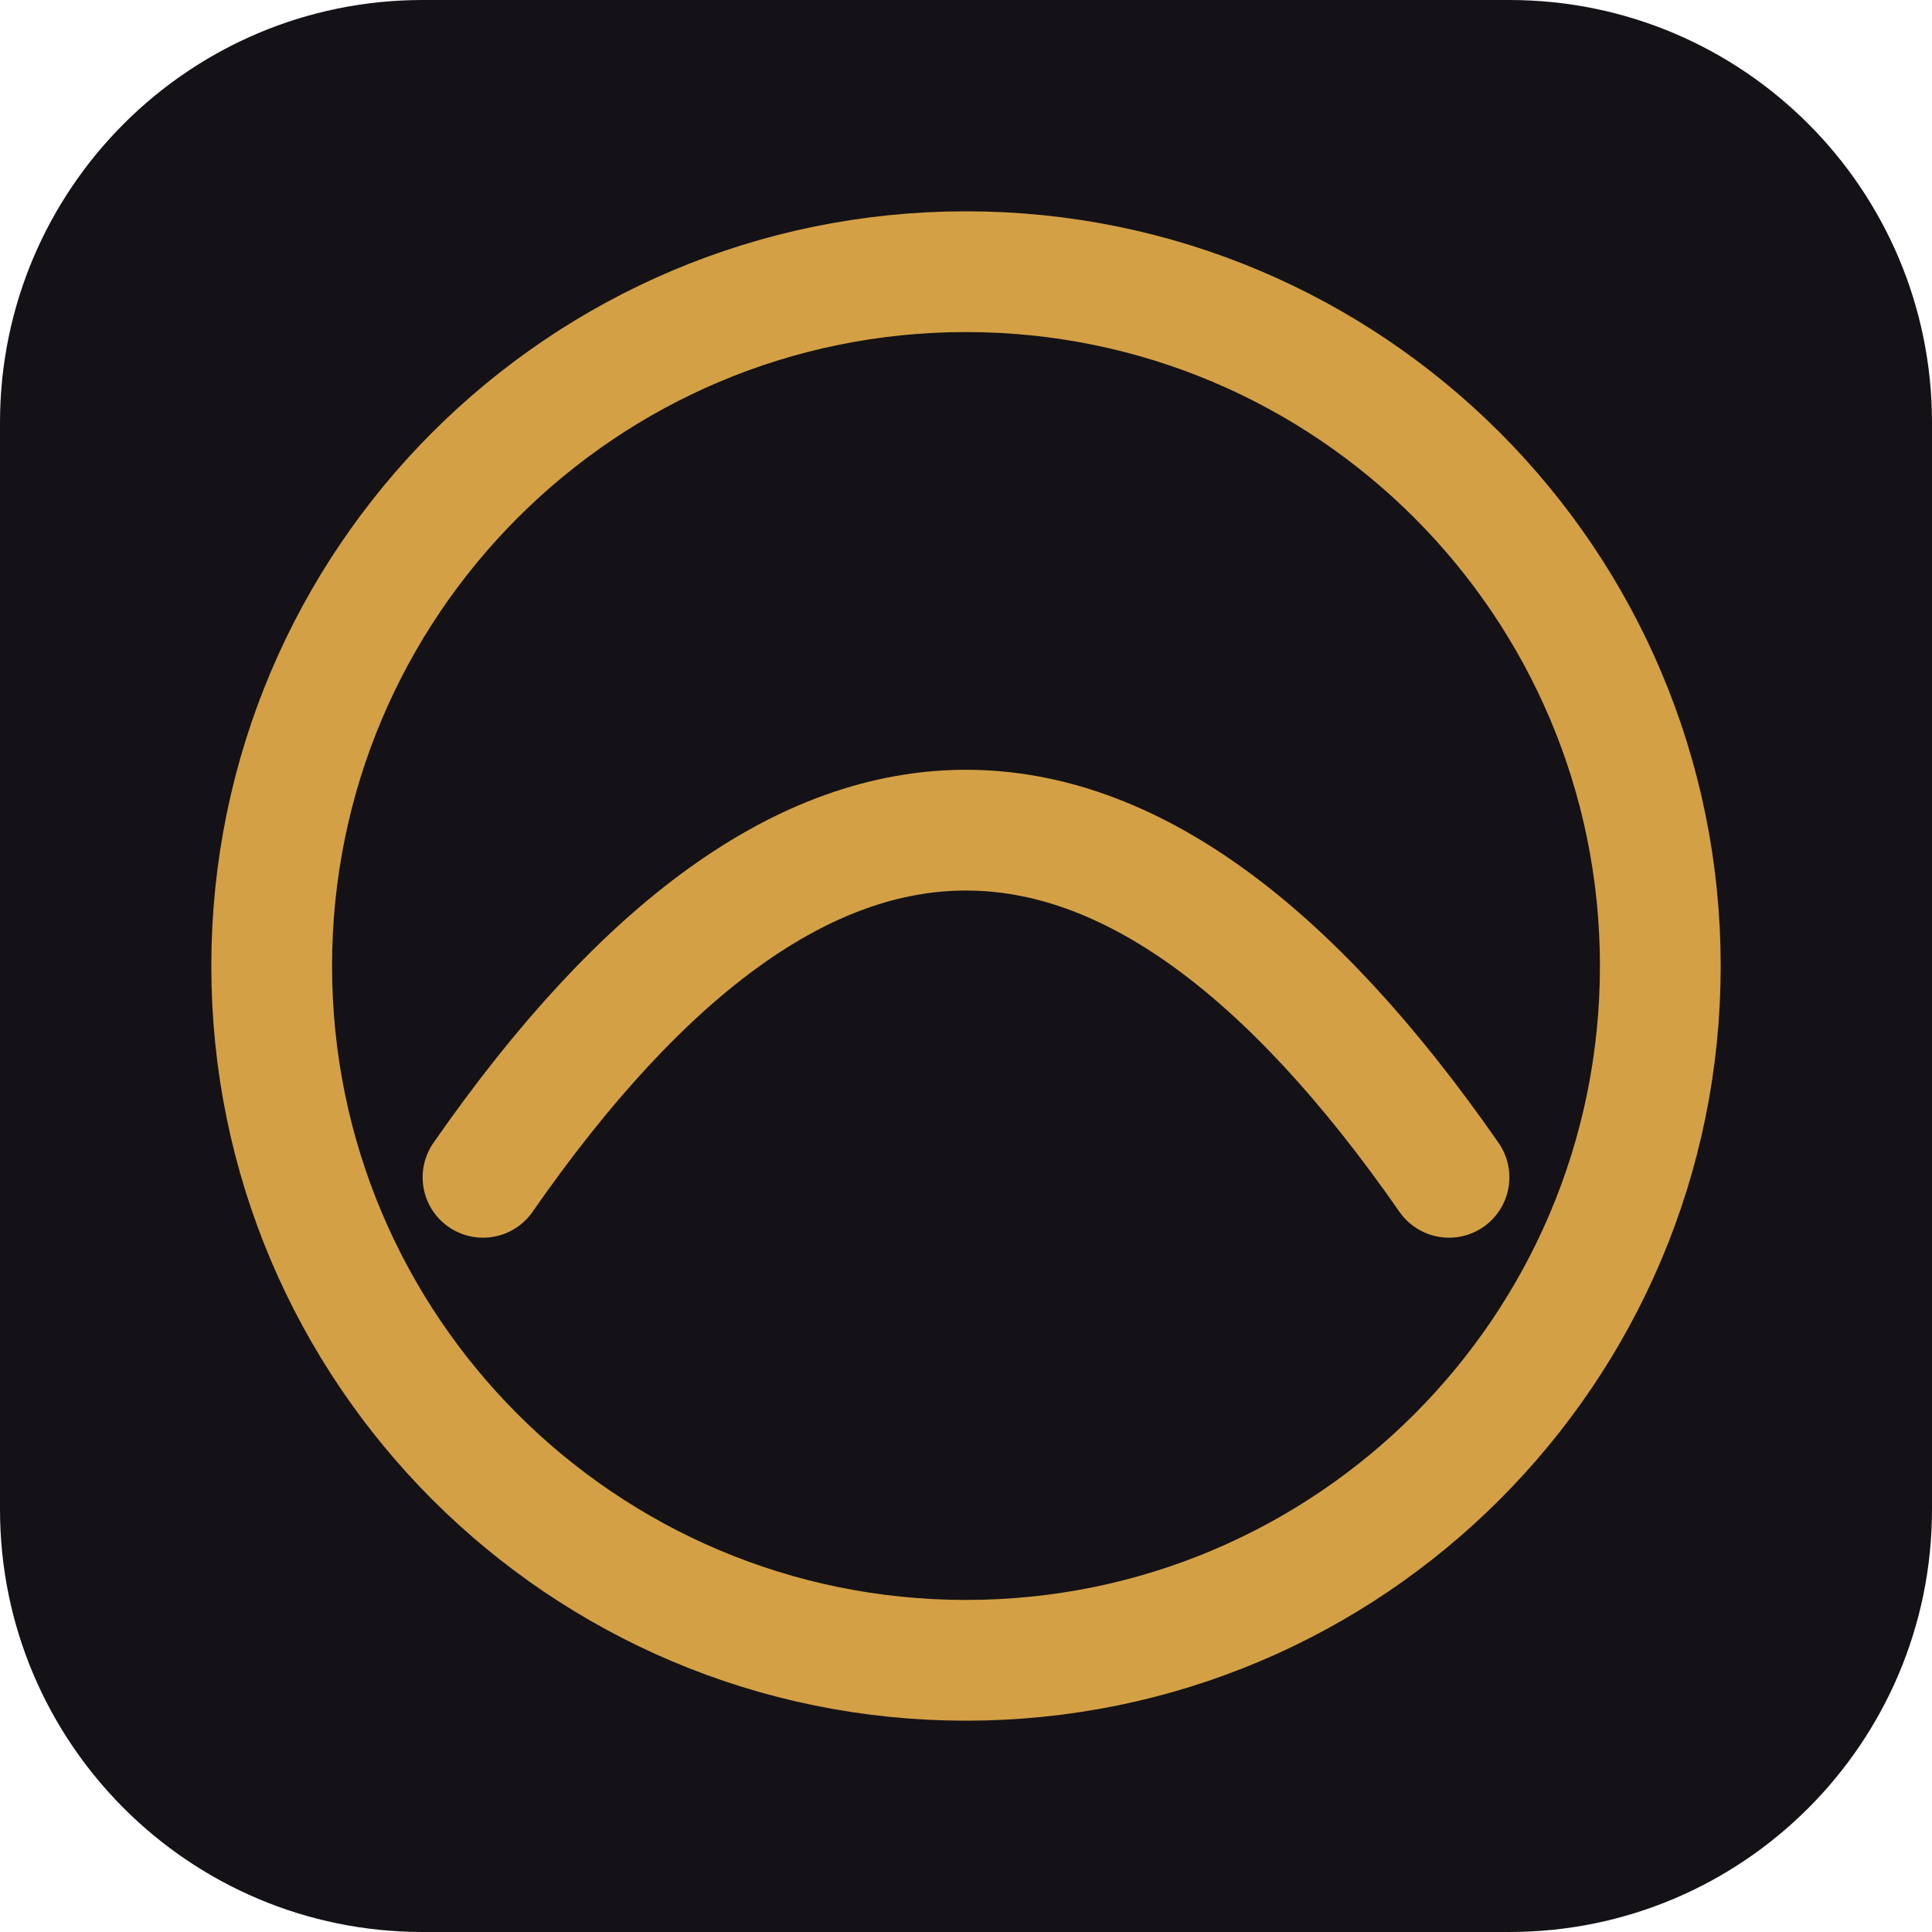
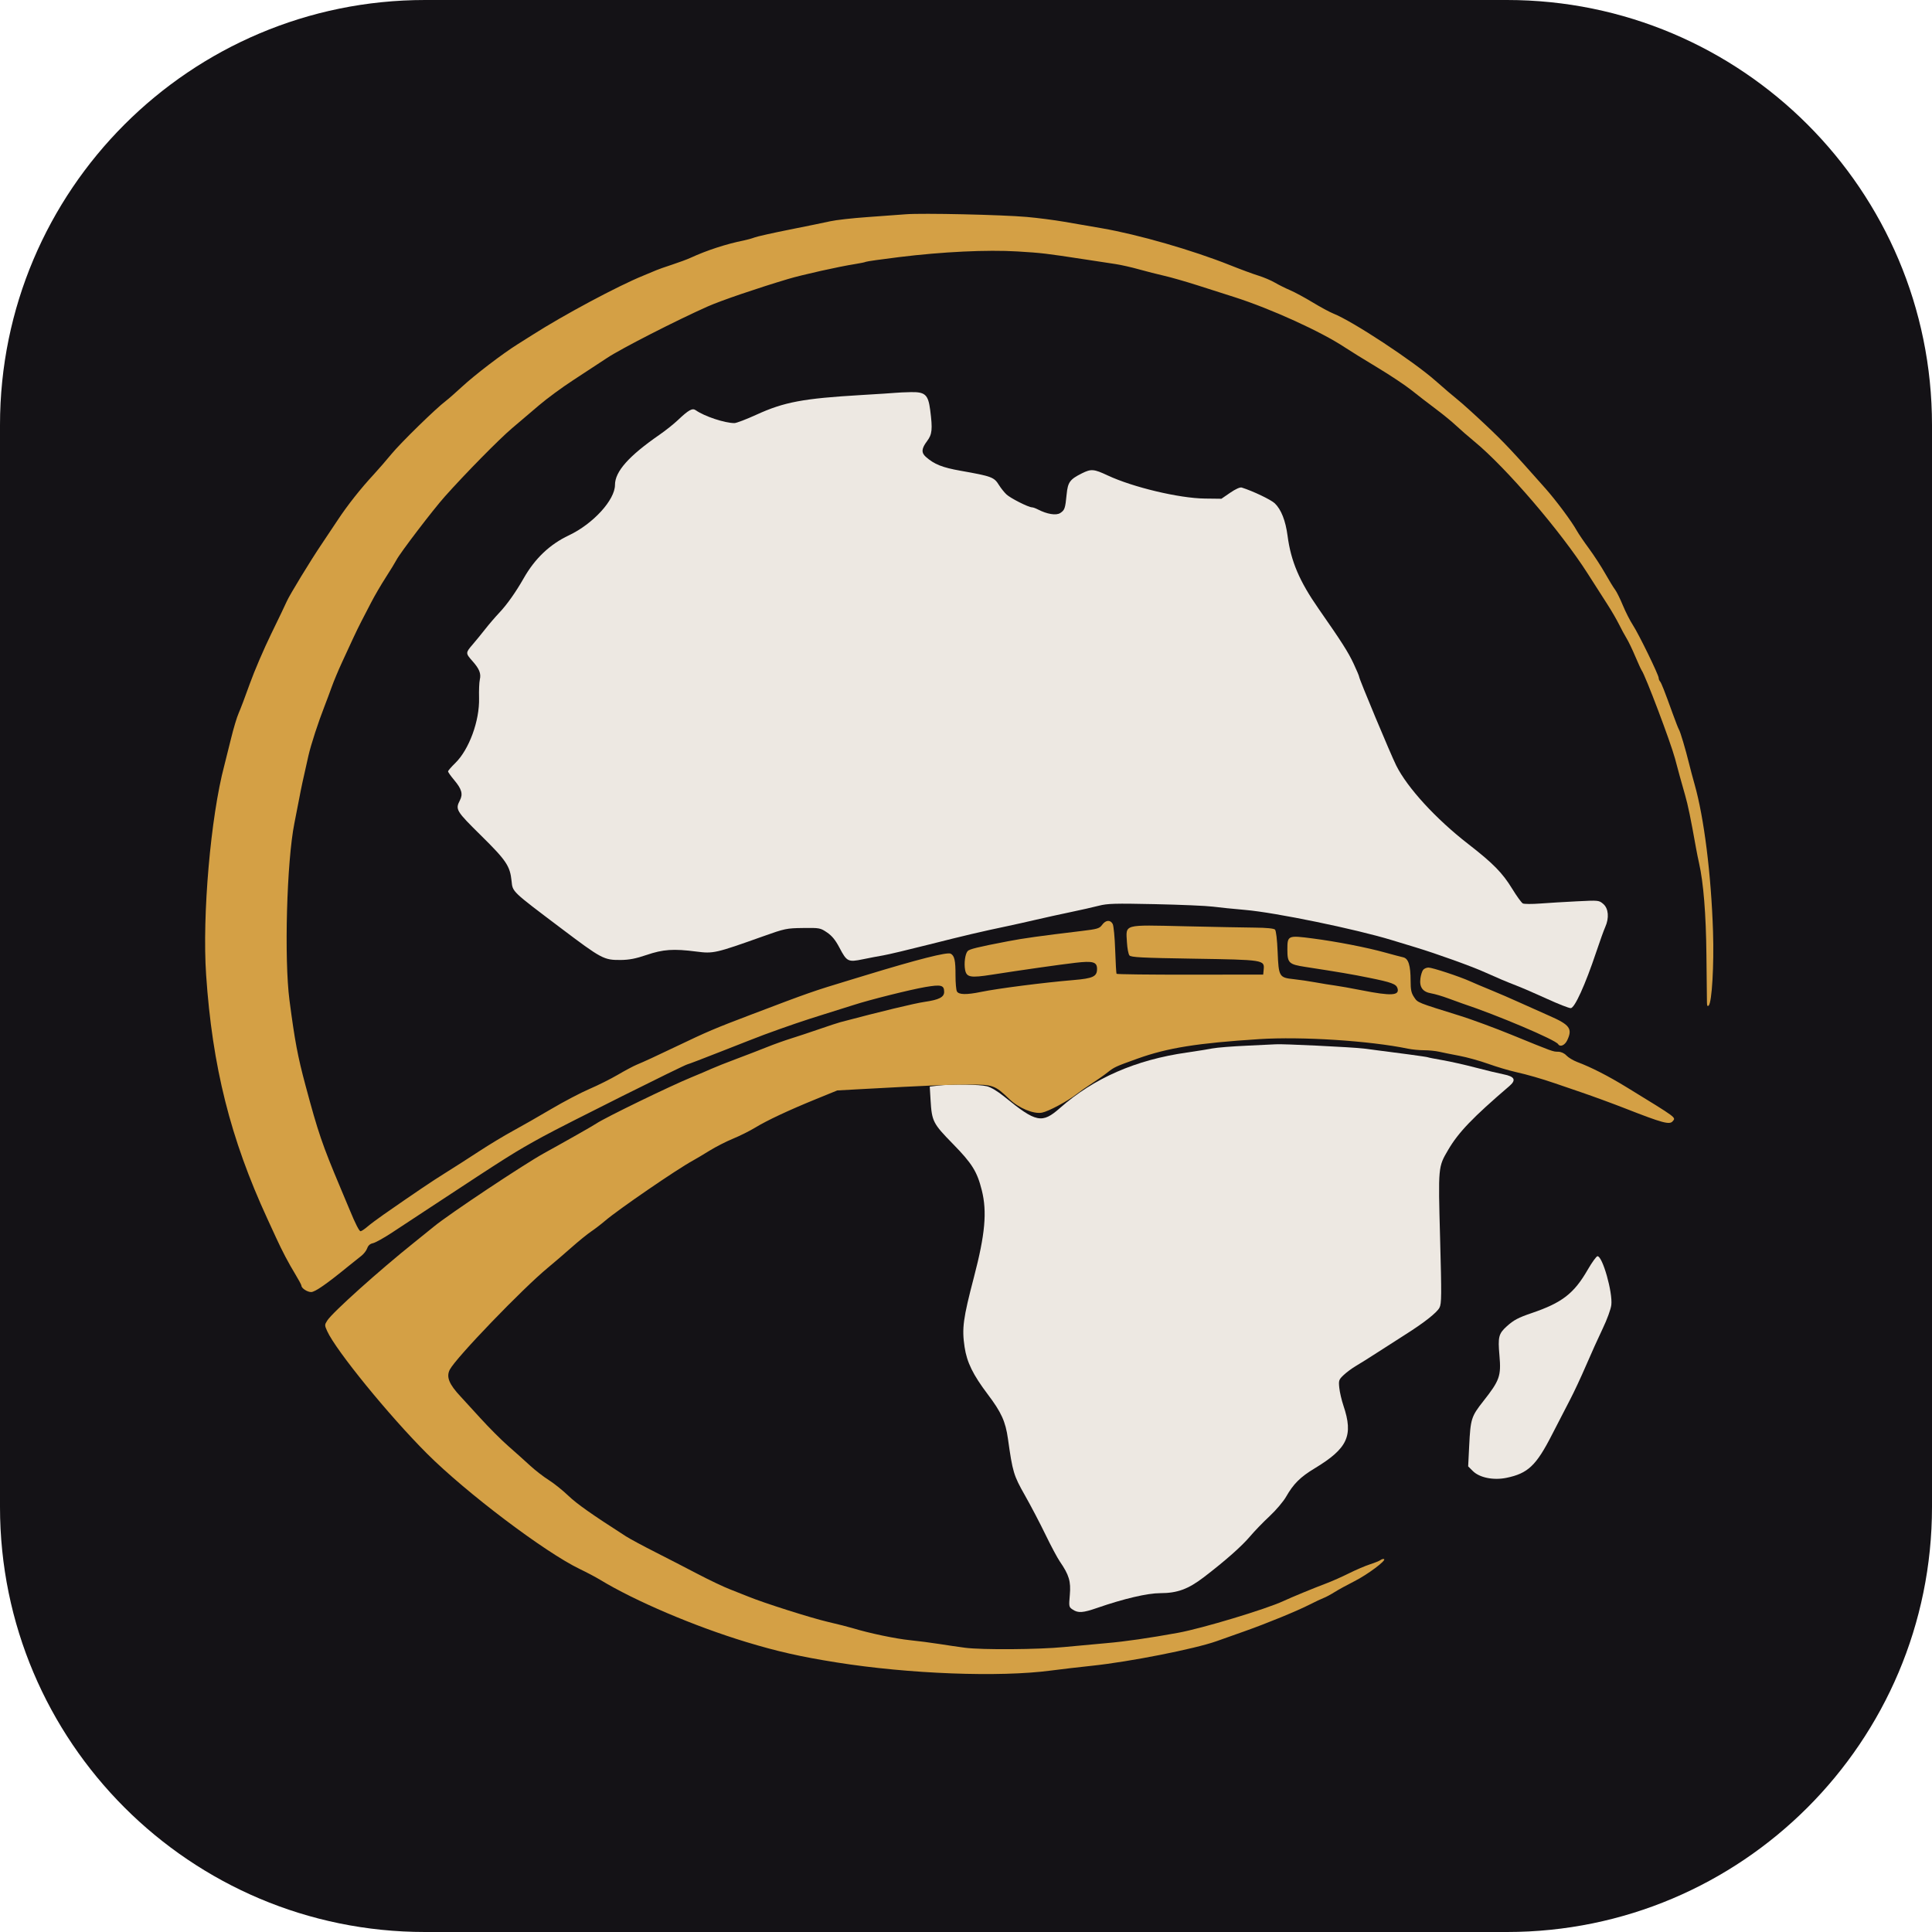
- <svg xmlns="http://www.w3.org/2000/svg" viewBox="0 0 32 32">
-   <rect width="32" height="32" rx="7" fill="#141216" />
-   <circle cx="16" cy="16" r="11.5" fill="none" stroke="#D4A045" stroke-width="2" />
-   <path d="M8 19.5 Q16 8 24 19.5" fill="none" stroke="#D4A045" stroke-width="2" stroke-linecap="round" />
+ <svg xmlns="http://www.w3.org/2000/svg" viewBox="-103.2 -103.2 1238.4 1238.4">
+   <rect x="-103.2" y="-103.2" width="1238.4" height="1238.4" rx="272.448" fill="#141216" />
+   <path d="M 471 148.580 C 469.625 148.735, 459.725 149.377, 449 150.008 C 411.613 152.209, 399.466 154.482, 381.696 162.604 C 375.203 165.572, 368.848 168, 367.572 168 C 361.342 168, 348.330 163.673, 342.761 159.749 C 340.598 158.226, 338.224 159.539, 331.328 166.076 C 328.673 168.593, 323.350 172.831, 319.500 175.493 C 299.865 189.070, 291 199.058, 291 207.604 C 291 217.263, 276.965 232.620, 261.426 239.961 C 249.202 245.737, 239.681 254.789, 232.461 267.500 C 227.465 276.296, 221.760 284.361, 216.897 289.500 C 214.295 292.250, 210.233 296.975, 207.871 300 C 205.508 303.025, 201.870 307.476, 199.787 309.891 C 195.166 315.249, 195.161 315.513, 199.595 320.500 C 204.078 325.541, 205.274 328.532, 204.362 332.424 C 203.966 334.116, 203.747 339.417, 203.875 344.203 C 204.267 358.790, 197.491 377.291, 188.583 385.958 C 186.062 388.410, 184 390.804, 184 391.279 C 184 391.753, 185.768 394.247, 187.929 396.821 C 192.780 402.599, 193.676 405.793, 191.581 409.843 C 188.574 415.659, 189.113 416.554, 205.110 432.336 C 221.336 448.344, 223.721 451.893, 224.713 461.508 C 225.444 468.588, 224.600 467.780, 256.126 491.575 C 282.576 511.539, 283.874 512.229, 294.737 512.138 C 300.110 512.093, 304.358 511.266, 311.237 508.926 C 321.875 505.306, 328.486 504.854, 343.149 506.743 C 354.109 508.155, 355.325 507.877, 386 496.951 C 399.893 492.003, 400.961 491.780, 411.500 491.643 C 422.181 491.504, 422.628 491.587, 426.922 494.500 C 430.115 496.666, 432.338 499.396, 434.922 504.324 C 439.595 513.235, 440.431 513.646, 449.895 511.685 C 454.078 510.818, 459.975 509.694, 463 509.186 C 466.025 508.679, 479.300 505.528, 492.500 502.185 C 515.165 496.445, 525.463 494.029, 543 490.337 C 547.125 489.468, 555.225 487.655, 561 486.308 C 566.775 484.960, 576.719 482.773, 583.097 481.447 C 589.475 480.122, 597.575 478.291, 601.097 477.379 C 606.661 475.939, 611.390 475.804, 637.174 476.355 C 653.495 476.704, 670.145 477.418, 674.174 477.942 C 678.203 478.466, 687.575 479.419, 695 480.060 C 714.383 481.734, 765.742 492.313, 789 499.422 C 791.475 500.178, 798.225 502.230, 804 503.982 C 817.690 508.133, 839.978 516.149, 848.500 519.986 C 856.658 523.658, 862.461 526.110, 868.500 528.436 C 872.350 529.919, 881.350 533.811, 888.500 537.085 C 895.650 540.359, 902.460 543.029, 903.634 543.019 C 906.151 542.997, 912.950 528.023, 919.989 507 C 922.291 500.125, 924.885 492.925, 925.753 491 C 928.364 485.213, 927.852 479.129, 924.512 476.257 C 921.719 473.854, 921.550 473.837, 907.595 474.534 C 899.843 474.922, 889.225 475.563, 884 475.960 C 878.775 476.356, 873.802 476.334, 872.948 475.911 C 872.094 475.488, 869.057 471.314, 866.199 466.637 C 859.864 456.270, 853.946 450.241, 837.849 437.751 C 817.197 421.727, 798.922 401.794, 791.778 387.500 C 788.238 380.416, 768 331.994, 768 330.607 C 768 330.146, 766.419 326.394, 764.487 322.269 C 760.963 314.743, 756.893 308.359, 742.005 287 C 729.699 269.346, 724.266 256.566, 722.122 240.228 C 720.850 230.534, 718.018 223.350, 713.922 219.425 C 711.494 217.099, 699.880 211.554, 692.745 209.315 C 691.670 208.978, 688.803 210.265, 685.356 212.632 L 679.723 216.500 669.066 216.372 C 652.614 216.176, 622.966 209.116, 606.802 201.546 C 597.929 197.391, 596.213 197.254, 590.261 200.226 C 582.601 204.052, 581.272 205.878, 580.514 213.615 C 579.618 222.756, 579.270 223.777, 576.408 225.652 C 573.812 227.353, 567.945 226.400, 562 223.311 C 560.625 222.597, 558.979 222.010, 558.343 222.006 C 556.027 221.994, 544.431 216.128, 541.882 213.680 C 540.443 212.296, 538.321 209.637, 537.167 207.770 C 533.990 202.630, 532.610 202.114, 512.500 198.546 C 500.750 196.461, 495.657 194.422, 490.250 189.641 C 487.245 186.984, 487.453 184.297, 491.028 179.572 C 494.319 175.222, 494.645 172.014, 493.052 159.655 C 491.777 149.757, 489.821 147.954, 480.576 148.150 C 476.684 148.232, 472.375 148.426, 471 148.580 M 696.389 567.055 C 686.978 567.465, 676.853 568.271, 673.889 568.847 C 670.925 569.423, 663.550 570.605, 657.500 571.475 C 624.625 576.202, 597.985 587.864, 576.191 607.067 C 564.739 617.158, 560.942 616.385, 540.640 599.829 C 536.332 596.317, 532.055 593.748, 529.400 593.079 C 524.683 591.891, 506.564 591.649, 498.135 592.662 L 492.770 593.306 493.285 601.903 C 494.103 615.564, 494.806 616.948, 507.515 629.934 C 519.939 642.628, 523.122 647.732, 526.135 659.791 C 529.580 673.576, 528.266 688.047, 521.077 715.500 C 514.130 742.030, 513.295 748.274, 515.093 760.231 C 516.569 770.041, 520.465 777.997, 529.931 790.532 C 538.675 802.109, 541.324 807.945, 542.890 819.083 C 545.895 840.443, 546.520 842.525, 553.771 855.311 C 557.572 862.015, 563.505 873.344, 566.955 880.486 C 570.406 887.628, 574.559 895.406, 576.185 897.769 C 582.057 906.304, 583.304 910.478, 582.552 919.091 C 581.888 926.710, 581.928 926.907, 584.491 928.586 C 587.929 930.839, 590.951 930.625, 600 927.490 C 617.166 921.541, 632.265 918.008, 640.535 918.004 C 651.460 917.999, 658.442 915.435, 668.500 907.736 C 682.188 897.258, 692.735 887.941, 698.092 881.597 C 700.923 878.244, 706.550 872.424, 710.596 868.663 C 714.642 864.903, 719.401 859.295, 721.172 856.200 C 725.911 847.916, 730.283 843.568, 739.417 838.050 C 760.693 825.199, 764.433 817.087, 757.951 797.861 C 756.772 794.362, 755.570 789.212, 755.281 786.415 C 754.786 781.638, 754.958 781.138, 758.127 778.141 C 759.982 776.387, 763.525 773.771, 766 772.328 C 768.475 770.885, 774.775 766.932, 780 763.542 C 785.225 760.152, 793.018 755.156, 797.319 752.440 C 809.632 744.660, 817.841 738.207, 819.497 735.006 C 820.845 732.398, 820.891 727.258, 819.893 690.536 C 818.641 644.435, 818.600 644.880, 825.121 633.771 C 831.689 622.584, 840.852 613.036, 864.280 592.971 C 868.852 589.056, 867.744 586.846, 860.496 585.422 C 857.198 584.774, 849.100 582.824, 842.500 581.088 C 835.900 579.351, 826.450 577.228, 821.500 576.369 C 816.550 575.511, 812.272 574.668, 811.994 574.496 C 811.538 574.214, 793.607 571.775, 771 568.918 C 763.916 568.023, 717.739 565.791, 714.500 566.187 C 713.950 566.255, 705.800 566.645, 696.389 567.055 M 914.500 710.710 C 905.701 725.964, 898.090 731.848, 878.584 738.480 C 870.011 741.395, 867.040 742.972, 862.661 746.932 C 857.404 751.686, 856.887 753.742, 857.940 765.709 C 859.089 778.783, 858.076 781.652, 847.621 794.917 C 839.876 804.744, 839.399 806.251, 838.535 823.615 L 837.883 836.729 840.866 839.712 C 845.134 843.981, 854.069 845.796, 862.401 844.087 C 876.190 841.259, 881.519 836.213, 891.607 816.434 C 895.516 808.770, 900.728 798.675, 903.189 794 C 905.650 789.325, 910.277 779.425, 913.470 772 C 916.663 764.575, 921.484 753.898, 924.182 748.273 C 926.943 742.520, 929.333 735.958, 929.648 733.273 C 930.596 725.174, 924.016 701.968, 920.786 702.021 C 920.078 702.033, 917.250 705.943, 914.500 710.710" fill="#EDE8E2" fill-rule="evenodd" />
+   <path d="M 477.500 34.138 C 473.100 34.488, 461.850 35.314, 452.500 35.972 C 443.150 36.630, 432.603 37.819, 429.062 38.614 C 425.521 39.408, 413.821 41.809, 403.062 43.948 C 392.303 46.088, 382.150 48.358, 380.500 48.993 C 378.850 49.628, 375.700 50.508, 373.500 50.949 C 362.345 53.184, 349.915 57.234, 339.500 62.026 C 337.300 63.039, 331.900 65.041, 327.500 66.476 C 323.100 67.910, 318.600 69.495, 317.500 69.997 C 316.400 70.500, 312.575 72.095, 309 73.543 C 292.963 80.039, 257.966 98.764, 238 111.530 C 236.075 112.761, 231.800 115.458, 228.500 117.523 C 218.986 123.476, 201.175 137.085, 193 144.648 C 188.875 148.464, 184.150 152.605, 182.500 153.851 C 176.124 158.664, 153.713 180.558, 147.757 187.793 C 144.316 191.973, 139.178 197.892, 136.339 200.947 C 128.167 209.740, 119.431 220.791, 113.371 230 C 110.295 234.675, 105.639 241.650, 103.024 245.500 C 96.219 255.521, 82.311 278.337, 80.646 282.211 C 79.869 284.020, 75.372 293.405, 70.654 303.066 C 65.936 312.727, 59.759 327.127, 56.927 335.066 C 54.095 343.005, 50.868 351.521, 49.754 353.992 C 48.640 356.463, 46.419 363.888, 44.817 370.492 C 43.216 377.096, 41.306 384.750, 40.573 387.500 C 31.847 420.258, 26.345 483.551, 28.917 521.603 C 32.895 580.476, 44.459 626.548, 68.172 678 C 70.326 682.675, 72.810 688.075, 73.692 690 C 77.702 698.759, 81.649 706.258, 86.201 713.768 C 88.290 717.215, 90 720.408, 90 720.863 C 90 722.529, 93.728 725, 96.242 725 C 98.714 725, 106.099 719.878, 120 708.520 C 123.025 706.048, 126.787 703.045, 128.360 701.845 C 129.934 700.646, 131.647 698.441, 132.169 696.946 C 132.798 695.140, 134.036 694.043, 135.856 693.679 C 137.362 693.378, 142.848 690.334, 148.047 686.915 C 153.246 683.496, 164.475 676.107, 173 670.495 C 223.088 637.521, 226.564 635.333, 244.500 625.481 C 258.287 617.909, 336.153 579, 337.521 579 C 337.907 579, 347.961 575.158, 359.862 570.462 C 371.763 565.765, 383.750 561.092, 386.500 560.077 C 400.341 554.965, 412.788 550.721, 425 546.949 C 432.425 544.655, 440.975 541.969, 444 540.980 C 453.895 537.744, 480.298 531.134, 489.841 529.503 C 500.075 527.754, 502 528.244, 502 532.599 C 502 535.970, 498.682 537.665, 489.500 538.986 C 483.091 539.908, 461.204 545.183, 435.500 552.001 C 433.850 552.438, 427.775 554.434, 422 556.435 C 416.225 558.435, 408.099 561.132, 403.941 562.426 C 399.784 563.721, 392.809 566.220, 388.441 567.980 C 384.074 569.741, 375.269 573.136, 368.876 575.526 C 362.484 577.916, 355.284 580.769, 352.876 581.867 C 350.469 582.965, 344.675 585.432, 340 587.348 C 326.064 593.063, 284.600 613.215, 279 616.996 C 276.721 618.535, 260.555 627.714, 245.500 636.017 C 232.367 643.261, 184.540 675.107, 175 682.960 C 172.525 684.998, 166.816 689.608, 162.312 693.206 C 140.022 711.013, 109.997 737.960, 106.620 743.189 C 104.811 745.991, 104.806 746.244, 106.505 750.012 C 112.096 762.410, 146.148 804.204, 170.474 828.525 C 195.609 853.654, 246.231 891.894, 268.500 902.573 C 272.900 904.683, 278.750 907.777, 281.500 909.448 C 303.834 923.016, 341.936 939.250, 375 949.285 C 395.085 955.381, 409.711 958.688, 433 962.402 C 479.497 969.815, 537.435 972.009, 570.500 967.608 C 576.550 966.802, 588.475 965.409, 597 964.511 C 620.760 962.009, 662.639 953.747, 676.500 948.826 C 679.800 947.655, 687.900 944.786, 694.500 942.450 C 709.050 937.300, 728.348 929.376, 736.500 925.204 C 739.800 923.515, 743.716 921.673, 745.201 921.110 C 746.687 920.547, 749.837 918.861, 752.201 917.362 C 754.566 915.864, 760.325 912.706, 765 910.344 C 773.473 906.063, 785.817 896.810, 783.928 896.155 C 783.380 895.966, 782.385 896.244, 781.716 896.773 C 781.047 897.302, 778.025 898.533, 775 899.508 C 771.975 900.483, 765.900 903.080, 761.500 905.278 C 757.100 907.477, 750.575 910.375, 747 911.718 C 738.952 914.742, 724.882 920.539, 719.362 923.105 C 708.207 928.291, 667.388 940.590, 652 943.402 C 633.675 946.750, 617.957 949.020, 606 950.045 C 599.125 950.634, 586.858 951.765, 578.741 952.558 C 562.394 954.155, 526.381 954.412, 515.500 953.010 C 511.650 952.514, 504.225 951.431, 499 950.603 C 493.775 949.775, 485.225 948.666, 480 948.139 C 470.880 947.217, 454.019 943.681, 443.500 940.484 C 440.750 939.648, 433.579 937.826, 427.564 936.436 C 416.792 933.946, 386.262 924.251, 376.500 920.220 C 373.750 919.084, 368.350 916.943, 364.500 915.463 C 360.650 913.982, 351.425 909.587, 344 905.698 C 336.575 901.808, 324.200 895.435, 316.500 891.536 C 308.800 887.636, 300.475 883.147, 298 881.558 C 275.953 867.407, 266.559 860.782, 261 855.459 C 257.425 852.036, 251.800 847.543, 248.500 845.473 C 245.200 843.404, 239.769 839.189, 236.432 836.105 C 233.095 833.022, 226.847 827.430, 222.547 823.677 C 218.248 819.924, 210.178 811.842, 204.615 805.716 C 199.052 799.590, 193.425 793.435, 192.111 792.039 C 184.609 784.069, 182.710 779.339, 185.141 774.684 C 189.133 767.039, 231.715 722.809, 248 709.392 C 251.575 706.447, 258.325 700.652, 263 696.516 C 267.675 692.379, 273.358 687.758, 275.629 686.247 C 277.899 684.736, 281.949 681.631, 284.629 679.347 C 293.347 671.915, 330.627 646.348, 341 640.687 C 342.925 639.637, 347.720 636.782, 351.655 634.344 C 355.591 631.906, 362.341 628.462, 366.655 626.691 C 370.970 624.919, 377.299 621.765, 380.720 619.681 C 388.476 614.956, 402.114 608.559, 419.843 601.328 L 433.500 595.759 448.500 594.937 C 490.877 592.614, 505.692 591.988, 518.110 591.994 C 533.425 592.001, 534.481 592.388, 544 601.493 C 549.885 607.122, 559.428 611.040, 564.719 609.999 C 568.954 609.166, 581.112 602.656, 586.783 598.186 C 588.827 596.574, 593.263 593.475, 596.639 591.300 C 600.015 589.124, 604.563 585.930, 606.745 584.202 C 611.054 580.789, 611.886 580.407, 626 575.350 C 645.211 568.468, 664.176 565.432, 703.965 562.872 C 731.241 561.118, 774.641 563.908, 799.326 569.004 C 801.981 569.552, 806.619 570, 809.633 570 C 812.648 570, 817.001 570.433, 819.307 570.962 C 821.613 571.492, 827.446 572.667, 832.269 573.574 C 837.092 574.481, 845.417 576.795, 850.769 578.717 C 856.121 580.639, 864.100 583.012, 868.500 583.990 C 875.670 585.585, 885.011 588.274, 893.500 591.188 C 895.150 591.754, 902.800 594.373, 910.500 597.008 C 918.200 599.643, 930.800 604.266, 938.500 607.282 C 962.594 616.719, 967.003 617.906, 969.005 615.494 C 971.087 612.985, 972.096 613.730, 939.827 593.940 C 927.668 586.483, 916.967 581.003, 907.823 577.550 C 905.250 576.579, 902.134 574.708, 900.898 573.392 C 899.504 571.907, 897.485 570.983, 895.576 570.956 C 892.109 570.907, 892.649 571.103, 865.808 560.140 C 854.977 555.717, 840.127 550.234, 832.808 547.956 C 804.826 539.247, 805.661 539.584, 803.250 536.025 C 801.441 533.356, 800.999 531.311, 800.994 525.602 C 800.987 515.562, 799.600 511.167, 796.205 510.421 C 794.717 510.094, 789.571 508.735, 784.769 507.401 C 772.760 504.065, 753.658 500.349, 738.138 498.330 C 722.308 496.270, 722 496.406, 722 505.431 C 722 514.087, 722.894 514.950, 733.566 516.595 C 755.546 519.981, 763.267 521.298, 774.500 523.576 C 788.755 526.467, 791.725 527.557, 792.566 530.208 C 794.087 534.999, 788.659 535.322, 769.680 531.572 C 762.981 530.248, 755.250 528.872, 752.500 528.514 C 749.750 528.155, 744.125 527.244, 740 526.488 C 735.875 525.733, 729.638 524.814, 726.139 524.446 C 716.745 523.459, 716.405 522.890, 715.763 507.063 C 715.437 499.031, 714.768 493.369, 714.063 492.663 C 713.324 491.925, 708.626 491.462, 701.200 491.396 C 694.765 491.338, 674.425 490.947, 656 490.526 C 616.306 489.619, 618.492 489.007, 619.160 500.834 C 619.376 504.640, 620.097 508.412, 620.763 509.215 C 621.772 510.431, 628.701 510.783, 662.131 511.316 C 706.999 512.032, 707.411 512.097, 706.809 518.312 L 706.500 521.500 659.690 521.558 C 633.945 521.590, 612.708 521.336, 612.496 520.994 C 612.285 520.652, 611.892 513.791, 611.624 505.747 C 611.356 497.704, 610.640 490.195, 610.033 489.061 C 608.522 486.237, 605.549 486.475, 603.271 489.602 C 601.549 491.966, 600.330 492.329, 589.938 493.575 C 563.320 496.766, 552.914 498.218, 543 500.121 C 523.275 503.909, 518.096 505.180, 517 506.500 C 515.427 508.395, 514.647 514.302, 515.422 518.436 C 516.327 523.258, 518.814 523.718, 532.446 521.584 C 551.161 518.654, 576.020 515.113, 586.142 513.935 C 597.379 512.629, 600 513.375, 600 517.880 C 600 522.749, 597.444 523.956, 584.892 525.013 C 565.804 526.622, 536.464 530.380, 525.685 532.598 C 516.242 534.541, 511.293 534.430, 510.163 532.250 C 509.663 531.288, 509.264 526.675, 509.276 522 C 509.300 512.436, 508.625 509.405, 506.180 508.096 C 503.989 506.924, 485.068 511.730, 451.500 521.984 C 449.850 522.488, 445.575 523.787, 442 524.871 C 417.441 532.314, 415.911 532.849, 377.909 547.292 C 354.971 556.009, 350.096 558.084, 330.500 567.466 C 317.162 573.853, 309.706 577.293, 304.821 579.315 C 302.798 580.153, 297.398 583.035, 292.821 585.719 C 288.245 588.404, 280.054 592.501, 274.621 594.825 C 269.187 597.148, 258.162 602.933, 250.121 607.680 C 242.079 612.426, 231 618.753, 225.500 621.739 C 220 624.725, 210.239 630.618, 203.809 634.834 C 197.379 639.050, 187.779 645.200, 182.475 648.500 C 173.796 653.901, 163.307 660.975, 142.500 675.465 C 138.650 678.146, 134.022 681.613, 132.215 683.170 C 130.409 684.726, 128.471 686, 127.910 686 C 127.045 686, 124.599 681.209, 121.018 672.500 C 120.566 671.400, 117.925 665.100, 115.148 658.500 C 103.264 630.246, 100.772 622.945, 92.613 592.500 C 87.610 573.829, 85.782 564.113, 82.359 538 C 78.879 511.447, 80.610 448.878, 85.499 424.500 C 86.271 420.650, 87.632 413.675, 88.523 409 C 90.065 400.911, 90.651 398.185, 94.489 381.250 C 96.108 374.109, 100.781 359.767, 104.997 349 C 106.182 345.975, 108.197 340.575, 109.476 337 C 110.754 333.425, 113.672 326.450, 115.959 321.500 C 118.246 316.550, 121.467 309.575, 123.117 306 C 124.767 302.425, 127.179 297.475, 128.477 295 C 129.775 292.525, 132.580 287.113, 134.710 282.972 C 136.841 278.832, 141.041 271.632, 144.045 266.972 C 147.048 262.313, 150.174 257.204, 150.991 255.620 C 153.255 251.233, 174.316 223.618, 181.839 215.174 C 194.999 200.403, 216.660 178.388, 225 171.307 C 229.675 167.339, 237.550 160.641, 242.500 156.424 C 247.450 152.207, 257.122 145.099, 263.993 140.628 C 270.864 136.158, 280.764 129.663, 285.993 126.196 C 294.914 120.281, 330.376 102.149, 350.500 93.214 C 358.867 89.499, 382.074 81.573, 402 75.625 C 411.088 72.912, 434.460 67.699, 444.758 66.088 C 448.199 65.549, 451.372 64.888, 451.808 64.619 C 452.244 64.349, 461.803 62.995, 473.050 61.608 C 500.962 58.169, 529.622 56.798, 549 57.977 C 564.546 58.923, 567.022 59.214, 592 63.036 C 599.425 64.172, 608.355 65.533, 611.844 66.060 C 615.333 66.587, 622.083 68.110, 626.844 69.445 C 631.605 70.779, 638.875 72.631, 643 73.561 C 647.125 74.490, 656.800 77.261, 664.500 79.718 C 672.200 82.175, 682.775 85.553, 688 87.224 C 711.600 94.772, 743.789 109.438, 759 119.572 C 762.025 121.588, 771.250 127.294, 779.500 132.253 C 787.750 137.212, 797.650 143.795, 801.500 146.881 C 805.350 149.967, 812.325 155.353, 817 158.849 C 821.675 162.345, 827.525 167.125, 830 169.471 C 832.475 171.817, 837.875 176.519, 842 179.920 C 862.263 196.625, 897.363 237.555, 914.500 264.461 C 918.900 271.369, 924.604 280.279, 927.175 284.260 C 929.747 288.242, 933.075 293.975, 934.572 297 C 936.069 300.025, 938.263 304.075, 939.448 306 C 940.633 307.925, 943.122 313.100, 944.980 317.500 C 946.837 321.900, 948.687 325.950, 949.090 326.500 C 951.474 329.750, 967.555 372.263, 970.461 383 C 971.429 386.575, 972.823 391.750, 973.559 394.500 C 974.295 397.250, 975.818 402.650, 976.944 406.500 C 978.731 412.612, 980.577 421.566, 983.954 440.500 C 984.445 443.250, 985.307 447.525, 985.870 450 C 988.720 462.536, 990.340 482.701, 990.607 509 C 990.762 524.125, 990.913 537.827, 990.944 539.450 C 990.984 541.575, 991.304 542.096, 992.087 541.313 C 994.136 539.264, 995.527 515.352, 994.841 494 C 993.663 457.370, 989.096 420.899, 983.008 399.500 C 981.913 395.650, 980.297 389.575, 979.417 386 C 977.220 377.067, 973.839 365.708, 973.019 364.500 C 972.645 363.950, 970.878 359.450, 969.091 354.500 C 963.670 339.479, 961.728 334.544, 960.844 333.550 C 960.380 333.028, 960 332.035, 960 331.344 C 960 329.405, 947.177 303.119, 943.489 297.500 C 941.685 294.750, 938.776 289.028, 937.025 284.784 C 935.274 280.541, 933.043 276.041, 932.066 274.784 C 931.089 273.528, 928.227 268.852, 925.706 264.393 C 923.186 259.935, 918.507 252.735, 915.310 248.393 C 912.112 244.052, 908.621 238.925, 907.552 237 C 904.211 230.982, 894.427 217.826, 887.319 209.793 C 866.398 186.147, 860.992 180.403, 849.142 169.230 C 841.985 162.481, 833.962 155.239, 831.314 153.137 C 828.666 151.035, 822.262 145.566, 817.083 140.984 C 802.656 128.223, 763.787 102.642, 751.393 97.751 C 749.134 96.860, 743.188 93.646, 738.179 90.609 C 733.171 87.572, 726.694 84.076, 723.787 82.840 C 720.879 81.604, 716.472 79.410, 713.994 77.966 C 711.516 76.521, 706.791 74.513, 703.494 73.503 C 700.197 72.493, 691.991 69.464, 685.258 66.773 C 661.203 57.157, 626.335 47.122, 603 43.099 C 596.125 41.914, 585.325 40.049, 579 38.955 C 572.675 37.861, 561.875 36.469, 555 35.861 C 538.962 34.442, 487.921 33.307, 477.500 34.138 M 809.033 518.461 C 808.366 519.264, 807.578 521.730, 807.281 523.940 C 806.528 529.553, 808.714 532.607, 814.140 533.524 C 816.460 533.916, 821.315 535.341, 824.929 536.691 C 828.543 538.041, 832.625 539.520, 834 539.977 C 856.571 547.481, 893.819 563.281, 895.553 566.086 C 896.828 568.148, 899.836 566.866, 901.386 563.599 C 904.896 556.202, 903.056 553.675, 890 547.961 C 884.775 545.675, 876.225 541.852, 871 539.467 C 865.775 537.081, 857.450 533.477, 852.500 531.457 C 847.550 529.436, 841.475 526.867, 839 525.747 C 832.320 522.724, 814.931 517, 812.426 517 C 811.226 517, 809.699 517.657, 809.033 518.461" fill="#D4A045" fill-rule="evenodd" />
</svg>
